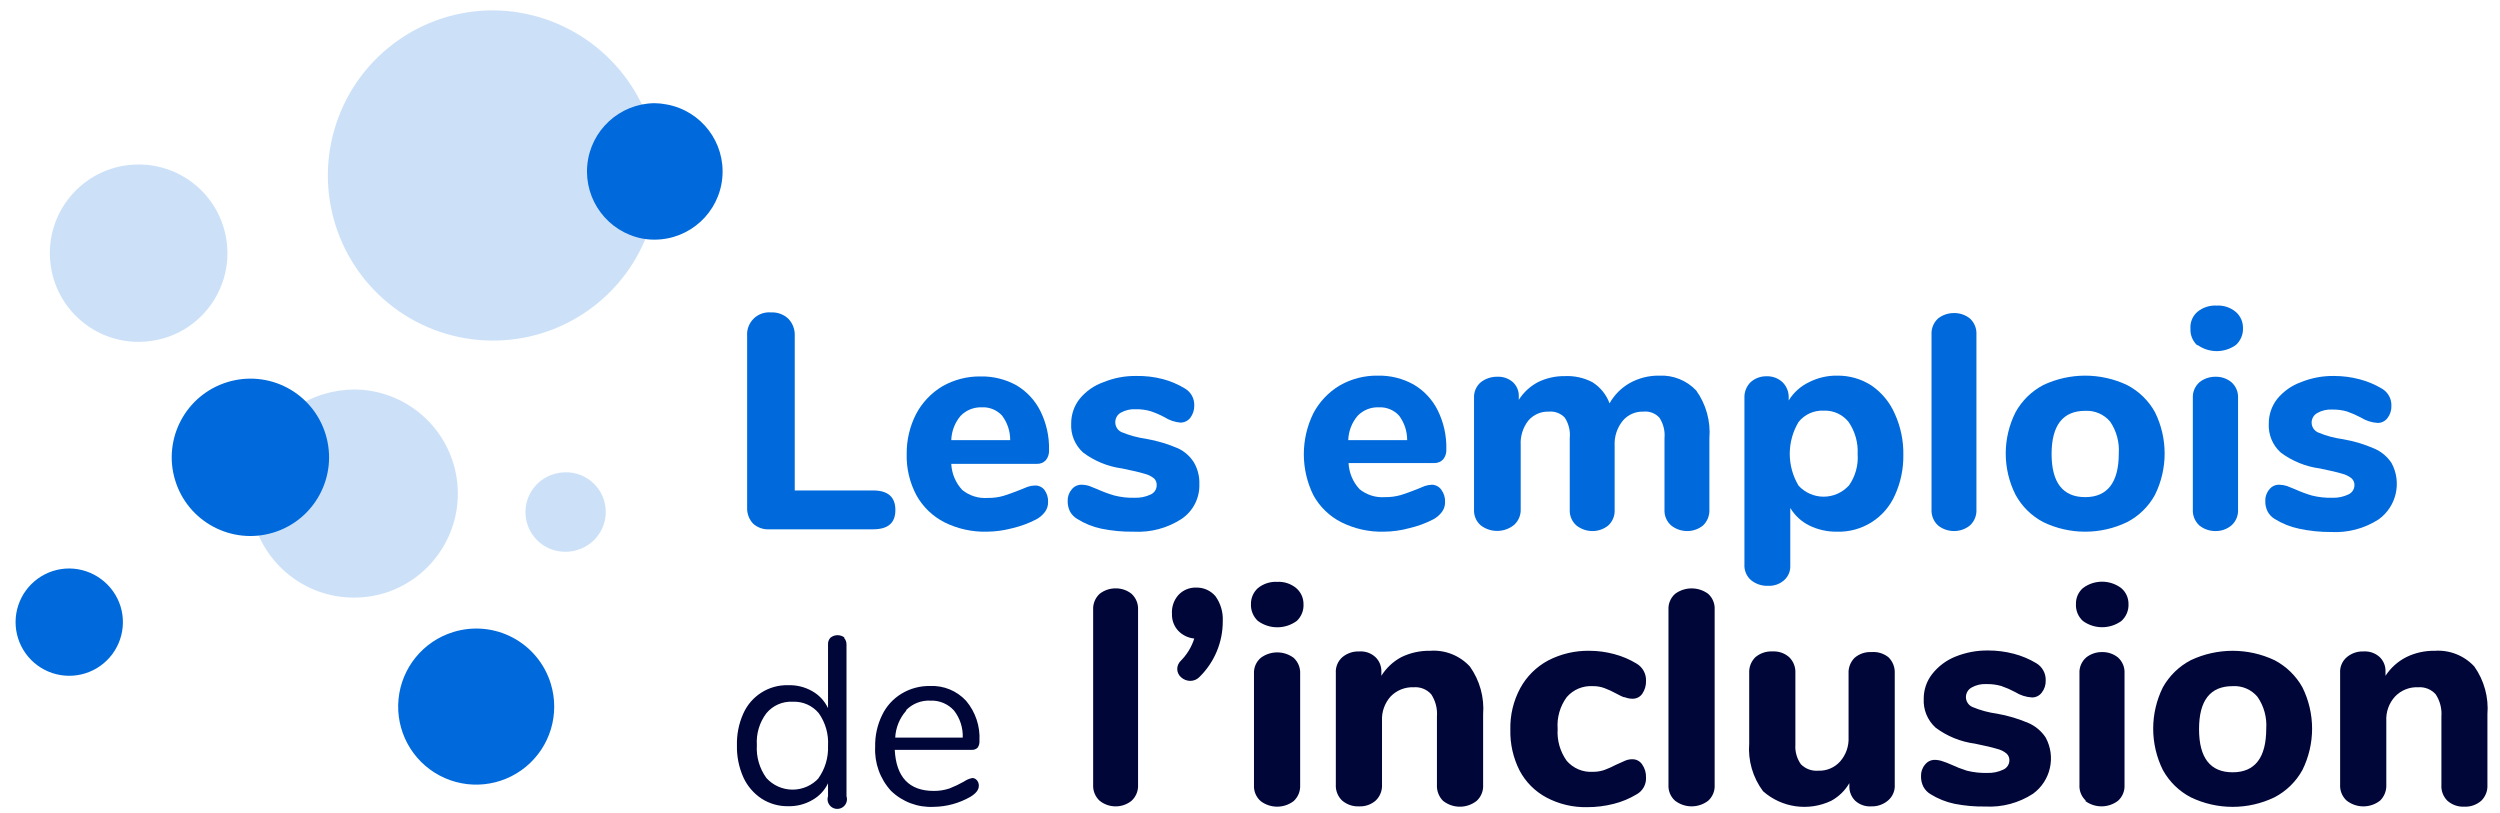
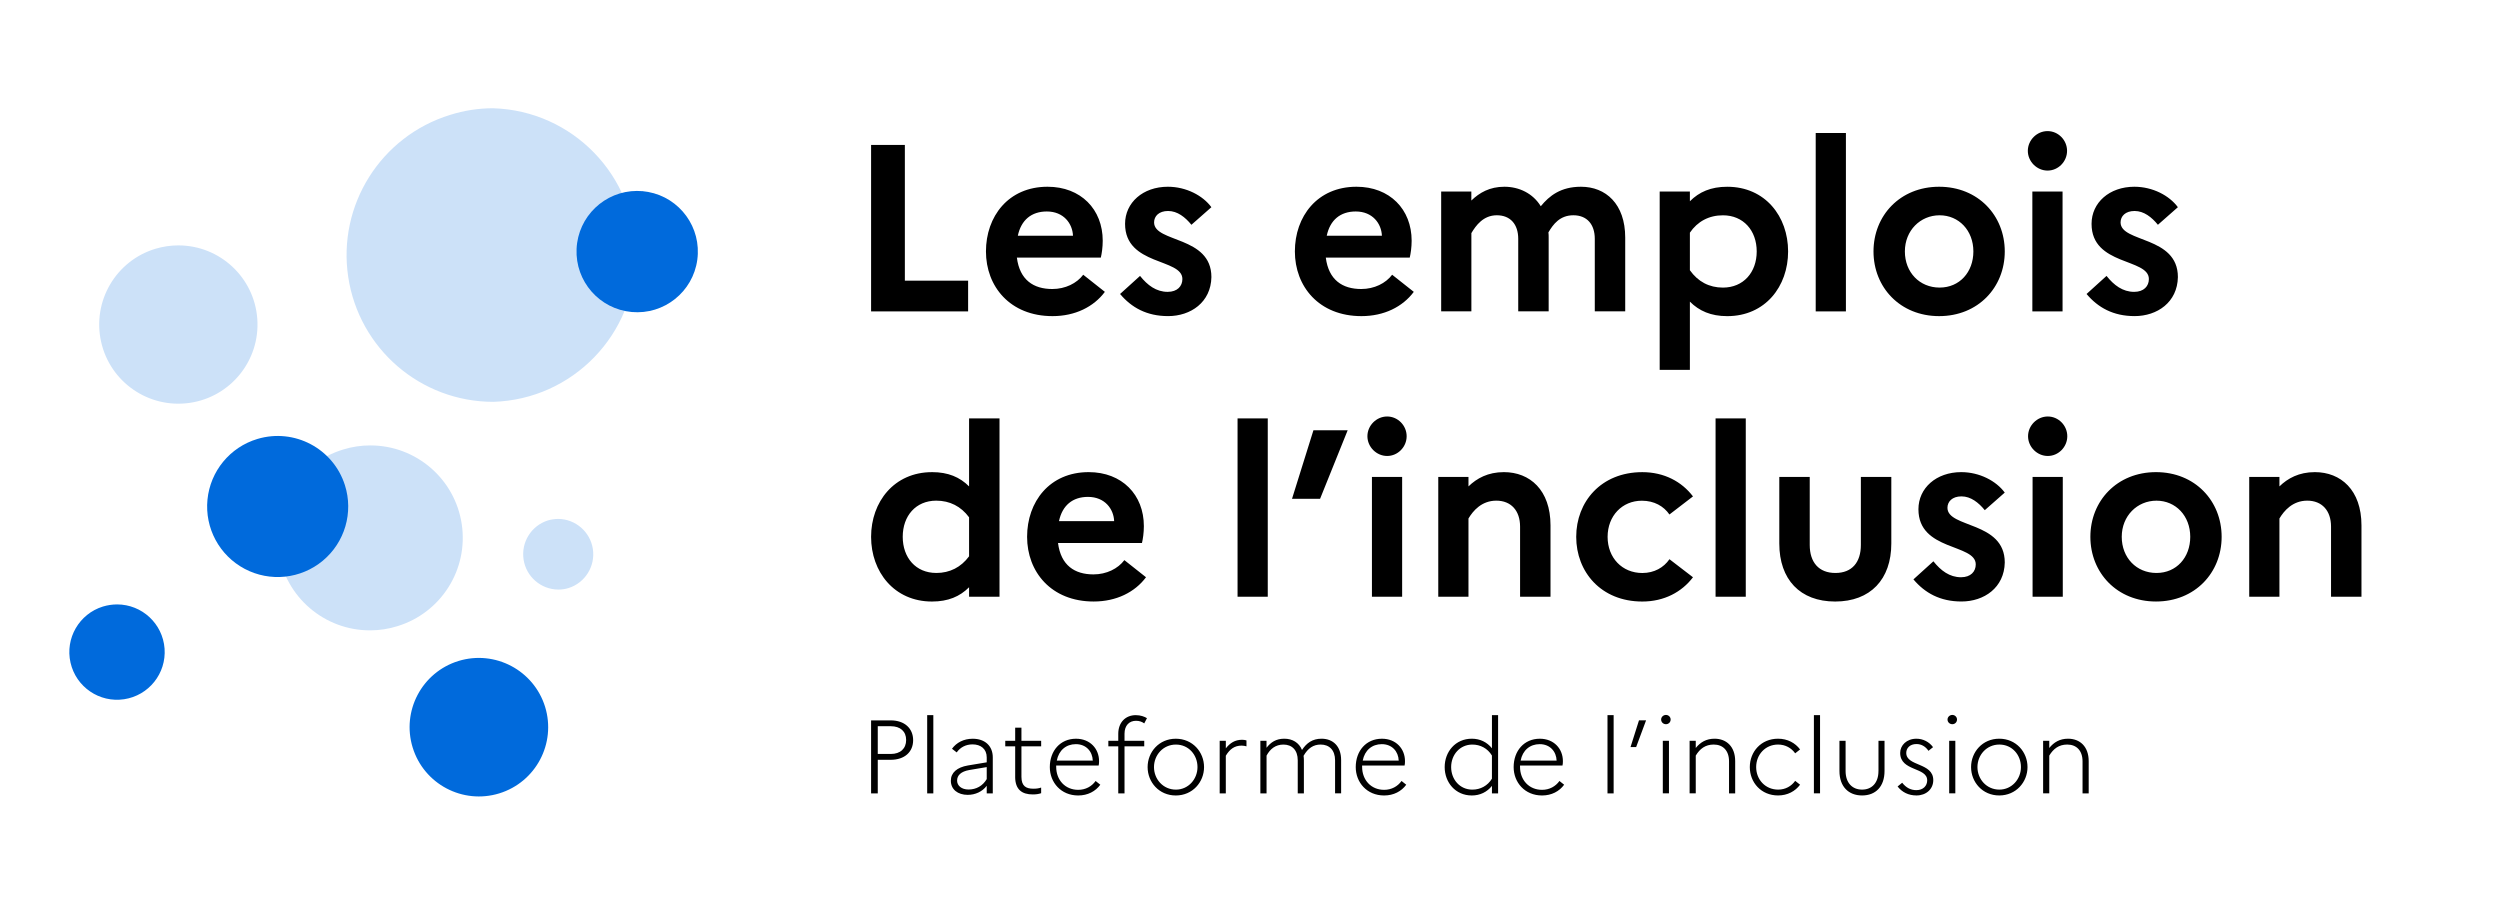
- <svg xmlns="http://www.w3.org/2000/svg" width="785" height="255" viewBox="0 0 785 255" preserveAspectRatio="xMinYMin meet" fill="none">
-   <path d="M236.45 164.4a6.957 6.957 0 01-1.85-5v-53.95a6.9 6.9 0 017.5-7.35 7.3 7.3 0 015.45 2 7.245 7.245 0 012 5.35V154h24.6c4.65 0 7 2.05 7 6.15 0 4.1-2.35 6.05-7 6.05H241.6a6.95 6.95 0 01-5.15-1.8z" fill="#006ADC" />
-   <path fill-rule="evenodd" clip-rule="evenodd" d="M329.1 157.65a6.046 6.046 0 00-1.2-3.9 3.698 3.698 0 00-3-1.3 7.6 7.6 0 00-2.2.4l-2.6 1.05c-1.9.75-3.55 1.35-5 1.8-1.625.463-3.31.682-5 .65a11.299 11.299 0 01-7.95-2.5 12.898 12.898 0 01-3.45-8.2h26.85a3.649 3.649 0 002.85-1.15 4.649 4.649 0 001-3.2 26.148 26.148 0 00-2.7-12.2 19.601 19.601 0 00-7.5-8.1 22.397 22.397 0 00-11.3-2.8 23.548 23.548 0 00-12 3.1 22.291 22.291 0 00-8.25 8.7 26.957 26.957 0 00-2.95 12.5 26.15 26.15 0 003.05 13 20.896 20.896 0 008.8 8.5 28.24 28.24 0 0013.35 2.95 31.937 31.937 0 008-1.1 32.546 32.546 0 007.55-2.8 8.362 8.362 0 002.7-2.35 5 5 0 00.95-3.05zm-30.4-19.45a12.447 12.447 0 012.95-7.65 8.85 8.85 0 016.65-2.65 8.048 8.048 0 016.35 2.6 12.697 12.697 0 012.55 7.7h-18.5z" fill="#006ADC" />
-   <path d="M345.8 166a23.263 23.263 0 01-7.55-3.05 6.206 6.206 0 01-2.25-2.3 7.009 7.009 0 01-.75-3.3 5.3 5.3 0 011.25-3.65 3.85 3.85 0 013.05-1.5 8.449 8.449 0 012.5.4l2.6 1.05a40.292 40.292 0 005.3 1.95c2.091.528 4.245.763 6.4.7a10.848 10.848 0 005-1.05 3.15 3.15 0 001.85-2.85 2.796 2.796 0 00-.8-2.15 7.445 7.445 0 00-3.05-1.5c-1.45-.45-3.8-1-7-1.65a26.153 26.153 0 01-12.25-5 11.404 11.404 0 01-3.75-9.1 12.45 12.45 0 012.65-7.75 16.906 16.906 0 017.5-5.25 26.15 26.15 0 0110.35-1.95 30.88 30.88 0 018.15.95 26.088 26.088 0 017 2.95 5.95 5.95 0 013 5.4 6.252 6.252 0 01-1.25 3.85 3.899 3.899 0 01-3.1 1.5 11.149 11.149 0 01-5-1.7 28.495 28.495 0 00-4.4-1.9 15.887 15.887 0 00-4.65-.6 8.597 8.597 0 00-4.7 1.1 3.4 3.4 0 00-1.7 3 3.351 3.351 0 002 3.1 32.04 32.04 0 007.75 2.1 44.98 44.98 0 0110 3 11.84 11.84 0 015 4.5 12.8 12.8 0 011.65 6.8 12.65 12.65 0 01-5.6 10.85 25.003 25.003 0 01-15 4 47.212 47.212 0 01-10.2-.95z" fill="#006ADC" />
-   <path fill-rule="evenodd" clip-rule="evenodd" d="M453.751 157.65a6.057 6.057 0 00-1.2-3.9 3.703 3.703 0 00-2.9-1.55 8.235 8.235 0 00-2.25.4l-2.55 1.05c-1.9.75-3.55 1.35-5 1.8a17.28 17.28 0 01-5 .65 11.297 11.297 0 01-7.95-2.5 12.898 12.898 0 01-3.45-8.2h26.85a3.753 3.753 0 002.85-1.15 4.654 4.654 0 001-3.2 26.16 26.16 0 00-2.7-12.2 19.405 19.405 0 00-7.55-8.1 22.106 22.106 0 00-11.25-2.8 23.294 23.294 0 00-12 3.1 22.298 22.298 0 00-8.25 8.7 29.147 29.147 0 000 25.75 20.645 20.645 0 008.8 8.5 28.237 28.237 0 0013.35 2.95 31.227 31.227 0 007.95-1.1 32.157 32.157 0 007.6-2.8 8.362 8.362 0 002.7-2.35 5.006 5.006 0 00.95-3.05zm-30.4-19.45a12.447 12.447 0 012.95-7.65 8.75 8.75 0 016.65-2.65 8.05 8.05 0 016.35 2.6 12.71 12.71 0 012.55 7.7h-18.5z" fill="#006ADC" />
-   <path d="M532.6 122.6a22.648 22.648 0 014.15 15V160a6.496 6.496 0 01-2 5 7.796 7.796 0 01-5 1.75 8.053 8.053 0 01-5-1.75 6.203 6.203 0 01-2.1-5v-22.4a9.997 9.997 0 00-1.6-6.45 5.949 5.949 0 00-5-1.9 8.1 8.1 0 00-6.45 2.8A11.505 11.505 0 00507 140v20a6.294 6.294 0 01-2 5 7.796 7.796 0 01-5 1.75 8.053 8.053 0 01-5-1.75 6.203 6.203 0 01-2.1-5v-22.4a9.992 9.992 0 00-1.55-6.45 6.1 6.1 0 00-5-1.9 8.1 8.1 0 00-6.45 2.8 11.5 11.5 0 00-2.4 7.75v20a6.346 6.346 0 01-2.05 5 8.45 8.45 0 01-10.45.2 6.104 6.104 0 01-2.15-5v-35a6.053 6.053 0 012.15-5 8.15 8.15 0 015-1.7 6.996 6.996 0 015 1.65 5.845 5.845 0 011.9 4.65v.95a15.945 15.945 0 016-5.55 18.553 18.553 0 018.4-1.9 16.955 16.955 0 018.7 1.9 13.252 13.252 0 015.4 6.65 16.704 16.704 0 016.3-6.35 18.446 18.446 0 019.25-2.35 14.999 14.999 0 0111.65 4.65z" fill="#006ADC" />
-   <path fill-rule="evenodd" clip-rule="evenodd" d="M595 130a20.892 20.892 0 00-7.35-8.95 19.397 19.397 0 00-10.8-3.1 18.85 18.85 0 00-8.8 2.05 15.005 15.005 0 00-6.4 5.75V125a6.547 6.547 0 00-1.95-5 6.999 6.999 0 00-5-1.85 7.252 7.252 0 00-5 1.85 6.551 6.551 0 00-1.95 5v52.15a6.104 6.104 0 002.05 5 8.002 8.002 0 005.4 1.8 7.095 7.095 0 005-1.75 5.798 5.798 0 001.95-4.6v-18.1a14.405 14.405 0 005.95 5.5 19.194 19.194 0 008.7 1.95A19.25 19.25 0 00595 155.5a29.387 29.387 0 002.65-12.6A30 30 0 00595 130zm-11.7 12.55a15.298 15.298 0 01-2.8 10v-.05a10.698 10.698 0 01-15.75 0 19.45 19.45 0 010-20 9.5 9.5 0 017.9-3.55 9.4 9.4 0 017.85 3.6 16.339 16.339 0 012.8 10z" fill="#006ADC" />
-   <path d="M608.55 165a6.353 6.353 0 01-2.05-5v-55a6.353 6.353 0 012.05-5 8.001 8.001 0 015-1.7 7.798 7.798 0 015 1.7 6.347 6.347 0 012.05 5v55a6.346 6.346 0 01-2.05 5 7.853 7.853 0 01-5 1.75 8.005 8.005 0 01-5-1.75z" fill="#006ADC" />
-   <path fill-rule="evenodd" clip-rule="evenodd" d="M632.9 155.4a21.104 21.104 0 008.7 8.55 30.3 30.3 0 0026.3 0 20.9 20.9 0 008.75-8.55 29.247 29.247 0 000-26 21.1 21.1 0 00-8.75-8.5 30.8 30.8 0 00-26.3 0 21.248 21.248 0 00-8.7 8.5 28.804 28.804 0 000 26zm29.7-23a15.997 15.997 0 012.7 10c0 9.05-3.55 13.7-10.55 13.7-7 0-10.55-4.55-10.55-13.55S647.75 129 654.75 129a9.599 9.599 0 017.85 3.4zm25.2-29.25a6.701 6.701 0 002.2 5.35v-.2a10.35 10.35 0 0012.1 0 6.85 6.85 0 002.2-5.35 6.552 6.552 0 00-2.25-5 8.6 8.6 0 00-6-2A8.8 8.8 0 00690 97.9a6.4 6.4 0 00-2.2 5.25zm.75 56.85a6.35 6.35 0 002.05 5 7.902 7.902 0 005.05 1.75 7.601 7.601 0 005-1.75 6.2 6.2 0 002.1-5v-35a6.2 6.2 0 00-2.1-5 7.55 7.55 0 00-5-1.7 7.946 7.946 0 00-5 1.7 6.2 6.2 0 00-2.1 5v35z" fill="#006ADC" />
-   <path d="M721.85 166a23.491 23.491 0 01-7.6-3.05 6.06 6.06 0 01-2.2-2.3 6.997 6.997 0 01-.75-3.3 5.3 5.3 0 011.25-3.65 3.8 3.8 0 013.05-1.5 8.693 8.693 0 012.5.4l2.6 1.05a39.575 39.575 0 005.25 1.95c2.108.524 4.278.76 6.45.7a10.745 10.745 0 005-1.05 3.2 3.2 0 001.9-2.85 2.798 2.798 0 00-.85-2.15 7.502 7.502 0 00-3-1.5c-1.45-.45-3.8-1-7-1.65a26.346 26.346 0 01-12.3-5 11.399 11.399 0 01-3.75-9.1 12.452 12.452 0 012.65-7.75 17.2 17.2 0 017.45-5.25 26.5 26.5 0 0110.35-1.95 31.591 31.591 0 018.1 1.05 26.778 26.778 0 017 2.95 5.998 5.998 0 012.95 5.4 5.95 5.95 0 01-1.25 3.85 3.8 3.8 0 01-3.05 1.5 11.141 11.141 0 01-5.3-1.7 30.375 30.375 0 00-4.35-1.9 15.887 15.887 0 00-4.65-.6 8.502 8.502 0 00-4.7 1.1 3.45 3.45 0 00-1.75 3 3.4 3.4 0 002.05 3.1 30.64 30.64 0 007.75 2.1 43.608 43.608 0 0110 3 12.3 12.3 0 015.3 4.5 13.75 13.75 0 01-4 17.65 25.003 25.003 0 01-15 4 46.399 46.399 0 01-10.1-1.05z" fill="#006ADC" />
-   <path fill-rule="evenodd" clip-rule="evenodd" d="M265.8 202.35a3.054 3.054 0 00-.8-2.1h.25a3.55 3.55 0 00-4.5 0 2.847 2.847 0 00-.75 2.1v20a12.004 12.004 0 00-5-5.35 14.35 14.35 0 00-7.45-1.85 14.999 14.999 0 00-14.15 8.9 22.906 22.906 0 00-2 10 23.358 23.358 0 002 10 15.954 15.954 0 005.7 6.7 15.003 15.003 0 008.45 2.4c2.61.056 5.186-.601 7.45-1.9a11.852 11.852 0 005-5.3V250a3.05 3.05 0 105.8 0v-47.65zM260 234.2a16.4 16.4 0 01-3.1 10.3l.2-.2a11.1 11.1 0 01-16.45 0 15.954 15.954 0 01-3-10.35 14.999 14.999 0 013-10 9.998 9.998 0 018.25-3.6 10.001 10.001 0 018.2 3.6 16.055 16.055 0 012.9 10.25zm47.35 12.55a2.551 2.551 0 00-.6-1.75 1.849 1.849 0 00-1.45-.7 6.856 6.856 0 00-2.6 1.1 35.967 35.967 0 01-4.5 2.15c-1.609.548-3.3.818-5 .8-7.7 0-11.8-4.3-12.25-12.9H305a2.501 2.501 0 001.95-.65 3.3 3.3 0 00.6-2.2 17.944 17.944 0 00-4.2-12.55 14.5 14.5 0 00-11.3-4.65 16.744 16.744 0 00-8.95 2.4 15.85 15.85 0 00-6.1 6.7 21.546 21.546 0 00-2.2 10 19.054 19.054 0 005 13.85 17.953 17.953 0 0013.4 5 23.747 23.747 0 0011.5-3.15c1.75-1.05 2.65-2.2 2.65-3.45zM281.1 231.6a13.798 13.798 0 013.45-8.45v-.2a10 10 0 017.65-2.95 9.4 9.4 0 017.35 3.1 13 13 0 012.75 8.5h-21.2z" fill="#000638" />
-   <path d="M345.3 251.45a6.35 6.35 0 01-2.05-5v-55a6.35 6.35 0 012.05-5 7.993 7.993 0 015-1.7 7.797 7.797 0 015 1.7 6.346 6.346 0 012.05 5v55a6.346 6.346 0 01-2.05 5 7.853 7.853 0 01-5 1.75 8.005 8.005 0 01-5-1.75zm36.35-64.25a12.351 12.351 0 012.3 7.8 24.397 24.397 0 01-7.2 17.45 4 4 0 01-3 1.35 4.352 4.352 0 01-2.85-1.1 3.452 3.452 0 01-1.25-2.65 3.6 3.6 0 011.05-2.5 17.247 17.247 0 004.3-7.05 8.054 8.054 0 01-5-2.4 7.4 7.4 0 01-2-5.35 8.103 8.103 0 012-5.9 7.3 7.3 0 015.6-2.35 7.698 7.698 0 016.05 2.7z" fill="#000638" />
-   <path fill-rule="evenodd" clip-rule="evenodd" d="M392.8 189.65A6.852 6.852 0 00395 195a10.35 10.35 0 0012.15 0 6.7 6.7 0 002.15-5.3 6.55 6.55 0 00-2.25-5 8.595 8.595 0 00-6-2 8.897 8.897 0 00-6.05 1.95 6.601 6.601 0 00-2.2 5zm.95 56.9a6.2 6.2 0 002.1 5 8.55 8.55 0 0010.35 0 6.35 6.35 0 002.05-5v-35a6.35 6.35 0 00-2.05-5 8.65 8.65 0 00-10.3 0 6.098 6.098 0 00-2.15 5v35z" fill="#000638" />
-   <path d="M461.55 209.3a22.846 22.846 0 014.15 15v22.15a6.298 6.298 0 01-2 5 8.5 8.5 0 01-10.6 0 6.605 6.605 0 01-1.9-5V225a11.146 11.146 0 00-1.8-7 6.647 6.647 0 00-5.5-2.2 9.502 9.502 0 00-7.25 2.9 10.653 10.653 0 00-2.7 7.65v20a6.448 6.448 0 01-1.95 5 7.402 7.402 0 01-5.25 1.85 7.651 7.651 0 01-5.35-1.85 6.451 6.451 0 01-1.95-5v-35a6.102 6.102 0 012.05-5 7.85 7.85 0 015.35-1.8 6.751 6.751 0 015 1.75 6.046 6.046 0 011.9 4.55v1.35a16.507 16.507 0 016.25-5.85 19.698 19.698 0 019-2 15.45 15.45 0 0112.55 4.95zm24 41.1a20.403 20.403 0 01-8.4-8.45 26.902 26.902 0 01-2.9-12.85 26.05 26.05 0 013.1-13 21.548 21.548 0 018.75-8.7 27.052 27.052 0 0113.05-3.05c2.619.004 5.225.358 7.75 1.05a26.442 26.442 0 016.95 2.95 5.999 5.999 0 013 5.4 6.798 6.798 0 01-1.15 4.05 3.6 3.6 0 01-3.1 1.6 6.163 6.163 0 01-2.35-.45c-.75 0-1.7-.7-2.9-1.25a26.892 26.892 0 00-3.6-1.65 9.991 9.991 0 00-3.6-.6 10 10 0 00-8.2 3.45 14.997 14.997 0 00-2.85 10 15.398 15.398 0 002.85 10 10 10 0 008.2 3.45 11.003 11.003 0 003.55-.55 29.985 29.985 0 003.7-1.65l2.9-1.3a5.692 5.692 0 012.3-.45 3.649 3.649 0 013.05 1.65 6.755 6.755 0 011.2 4.1 5.7 5.7 0 01-3 5.3 26.103 26.103 0 01-7.1 2.95c-2.76.709-5.6 1.061-8.45 1.05a26.094 26.094 0 01-12.75-3.05zm40.45 1.05a6.203 6.203 0 01-2.1-5v-55a6.203 6.203 0 012.1-5 8.75 8.75 0 0110.35 0 6.196 6.196 0 012.05 5v55a6.198 6.198 0 01-2.05 5 8.55 8.55 0 01-10.35 0zm66.95-45.1a6.55 6.55 0 012 5v35a6 6 0 01-2.1 5 7.752 7.752 0 01-5.3 1.85 6.85 6.85 0 01-5-1.75 6.15 6.15 0 01-1.85-4.6v-.95a14.7 14.7 0 01-5.7 5.55 19.6 19.6 0 01-21.4-3 22.153 22.153 0 01-4.35-15v-22.1a6.5 6.5 0 011.95-5 7.697 7.697 0 015.35-1.8 7.248 7.248 0 015.25 1.8 6.497 6.497 0 011.95 5v22.45a9.508 9.508 0 001.75 6.2 6.9 6.9 0 005.45 2 8.752 8.752 0 006.85-2.9 10.698 10.698 0 002.65-7.55v-20a6.504 6.504 0 011.9-5 7.503 7.503 0 015.3-1.8 7.55 7.55 0 015.3 1.6zm20.8 46.05a23.491 23.491 0 01-7.6-3.05 6.06 6.06 0 01-2.2-2.3 6.997 6.997 0 01-.75-3.3 5.3 5.3 0 011.25-3.65 3.8 3.8 0 013.05-1.5 7.355 7.355 0 012.5.45c.885.285 1.753.619 2.6 1a39.632 39.632 0 005 1.95c2.108.524 4.278.76 6.45.7 1.727.061 3.443-.3 5-1.05a3.202 3.202 0 001.9-2.85 2.798 2.798 0 00-.85-2.15 7.146 7.146 0 00-3-1.5c-1.45-.45-3.8-1-7-1.65a26.346 26.346 0 01-12.3-5 11.4 11.4 0 01-3.75-9.1 12.45 12.45 0 012.65-7.75 17.6 17.6 0 017.25-5.45 26.5 26.5 0 0110.35-1.95 31.591 31.591 0 018.1 1.05 26.778 26.778 0 017 2.95 6.049 6.049 0 012.95 5.4 5.847 5.847 0 01-1.25 3.85 3.8 3.8 0 01-3.05 1.5 11.152 11.152 0 01-5.3-1.7 30.375 30.375 0 00-4.35-1.9 15.887 15.887 0 00-4.65-.6 8.502 8.502 0 00-4.7 1.1 3.45 3.45 0 00-1.75 3 3.4 3.4 0 002.05 3.1 30.64 30.64 0 007.75 2.1 45.011 45.011 0 0110 3c2.14.974 3.96 2.534 5.25 4.5a13.75 13.75 0 01-4 17.65 25.003 25.003 0 01-15 4 46.363 46.363 0 01-9.6-.85z" fill="#000638" />
-   <path fill-rule="evenodd" clip-rule="evenodd" d="M651.85 189.65a6.701 6.701 0 002.2 5.35 10.299 10.299 0 0012.05 0 6.75 6.75 0 002.25-5.35 6.447 6.447 0 00-2.3-5 9.999 9.999 0 00-12 0 6.402 6.402 0 00-2.2 5zm1.1 56.8a6.201 6.201 0 002.05 5h-.3a8.55 8.55 0 0010.35 0 6.201 6.201 0 002.05-5v-35a6.199 6.199 0 00-2.05-5 7.693 7.693 0 00-5-1.7 7.897 7.897 0 00-5 1.7 6.203 6.203 0 00-2.1 5v35zm26.2-4.65a21.194 21.194 0 008.75 8.55 30.3 30.3 0 0026.3 0 21.2 21.2 0 008.75-8.55 29.247 29.247 0 000-26 21.395 21.395 0 00-8.75-8.5 30.8 30.8 0 00-26.3 0 21.395 21.395 0 00-8.75 8.5 29.247 29.247 0 000 26zm29.7-23a15.645 15.645 0 012.75 10c0 9.05-3.5 13.7-10.55 13.7-7.05 0-10.55-4.55-10.55-13.55s3.5-13.5 10.55-13.5a9.399 9.399 0 017.8 3.35z" fill="#000638" />
-   <path d="M776.95 209.3a22.846 22.846 0 014.1 15v22.15a6.446 6.446 0 01-1.95 5 7.65 7.65 0 01-5.35 1.85 7.45 7.45 0 01-5.25-1.85 6.407 6.407 0 01-1.9-5V225a11.146 11.146 0 00-1.8-7 6.7 6.7 0 00-5.5-2.2 9.4 9.4 0 00-7.25 2.9 10.505 10.505 0 00-2.75 7.65v20a6.598 6.598 0 01-1.9 5 8.5 8.5 0 01-10.6 0 6.302 6.302 0 01-2-5v-35a6 6 0 012.1-5 7.748 7.748 0 015.3-1.8 6.85 6.85 0 015 1.75 5.998 5.998 0 011.85 4.55v1.35a16.953 16.953 0 016.5-5.85 19.45 19.45 0 018.95-2 15.45 15.45 0 0112.45 4.95z" fill="#000638" />
-   <path d="M111.25 122.3c-3.253.02-6.486.508-9.6 1.45-15.518 4.696-25.239 20.068-22.83 36.101 2.409 16.033 16.217 27.87 32.43 27.799a32.21 32.21 0 009.6-1.45c15.373-4.823 24.942-20.126 22.549-36.059-2.394-15.933-16.037-27.748-32.149-27.841z" fill="#CCE1F8" />
-   <path d="M102.25 136.4c3.977 13.039-3.363 26.834-16.398 30.823-13.035 3.989-26.838-3.336-30.84-16.368-4.001-13.031 3.31-26.84 16.338-30.855a24.65 24.65 0 0130.9 16.4z" fill="#006ADC" />
-   <path d="M155 3.25c-22.392-.088-42.31 14.21-49.391 35.453-7.082 21.243.275 44.632 18.241 57.998 17.966 13.365 42.482 13.687 60.793.798 18.311-12.89 26.278-36.077 19.757-57.5-6.733-21.68-26.698-36.532-49.4-36.75z" fill="#CCE1F8" />
-   <path d="M205.5 32.4c-10.994.136-20.106 8.563-21.098 19.513-.992 10.95 6.457 20.878 17.248 22.987 1.286.24 2.592.358 3.9.35 11.059-.028 20.275-8.477 21.261-19.492.986-11.015-6.583-20.966-17.461-22.958a20.548 20.548 0 00-3.85-.4m-32.55 182.3a24.498 24.498 0 01-7.831 26.072 24.498 24.498 0 01-39.982-21.232 24.499 24.499 0 0117.213-21.09 24.448 24.448 0 0130.6 16.25zm-151.2-36.2a16.85 16.85 0 109.732 30.6 16.85 16.85 0 006.368-18.7 17 17 0 00-16.1-11.9z" fill="#006ADC" />
-   <path d="M177.6 148.3a13.2 13.2 0 00-3.65.55 12.449 12.449 0 00-8.823 13.793A12.45 12.45 0 00177.6 173.25a11.527 11.527 0 003.65-.55 12.45 12.45 0 00-3.65-24.4zM43.5 51.65c-15.381 0-27.85 12.469-27.85 27.85 0 15.381 12.469 27.85 27.85 27.85a28.766 28.766 0 008.15-1.2c13.22-4.011 21.5-17.107 19.457-30.77C69.064 61.719 57.314 51.62 43.5 51.65z" fill="#CCE1F8" />
+ <svg xmlns="http://www.w3.org/2000/svg" id="Emplois-Horizontal-Couleur" width="1325" height="483" viewBox="0 0 1325.04 483.33">
+   <defs>
+     <style>.cls-1{fill:#cce1f8}.cls-2{fill:#006adc}</style>
+   </defs>
+   <path d="M461.56 420.79h3.54v-17.82h6.86c7.36 0 11.9-4.15 11.9-10.4s-4.54-10.51-11.9-10.51h-10.4v38.73zm10.46-35.63c5.09 0 8.13 2.77 8.13 7.3s-3.04 7.41-8.13 7.41h-6.92v-14.72h6.92zm19.29 35.63h3.26v-41.5h-3.26v41.5zm21.57.77c3.87 0 7.64-1.66 10.01-4.81v4.04h3.21V401.7c0-6.14-4.2-9.9-10.62-9.9-4.81 0-8.63 2.05-11.01 5.31l2.49 1.94c1.88-2.66 4.81-4.26 8.41-4.26 4.37 0 7.52 2.43 7.52 6.92v2.6l-9.96 1.66c-5.86 1-9.07 3.87-9.07 8.08 0 4.59 3.6 7.52 9.02 7.52zm-5.7-7.58c0-2.77 2.05-4.81 6.47-5.59l9.24-1.55v6.36c-2.1 3.6-5.59 5.53-9.63 5.53-3.76 0-6.09-2.05-6.09-4.76zm30.79-1.99c0 6.81 3.65 9.35 9.35 9.35 1.77 0 3.15-.22 4.43-.66v-2.99c-1.11.39-2.32.61-4.09.61-3.76 0-6.36-1.22-6.36-6.31v-16.16h10.46v-2.93H541.3v-6.97h-3.32v6.97h-5.26v2.93h5.26v16.16zm45.16 4.2l-2.49-1.99c-2.05 2.88-5.31 4.7-9.24 4.7-6.86 0-11.67-5.15-11.67-12.23v-.66h22.52c.17-.66.22-1.49.22-2.32 0-6.58-4.76-11.9-12.23-11.9-8.35 0-13.89 6.42-13.89 15.05 0 8.13 5.92 15.05 15.05 15.05 5.09 0 9.18-2.21 11.73-5.7zm-12.95-21.52c5.42 0 8.8 3.87 8.96 8.74h-19.09c1.05-5.48 4.92-8.74 10.12-8.74zm17.21-1.77v2.93h5.26v24.95h3.32v-24.95h10.46v-2.93h-10.46v-3.76c0-4.37 2.49-6.86 6.09-6.86 1.77 0 3.15.5 4.37 1.38l1.44-2.77c-1.33-.83-3.37-1.6-5.92-1.6-5.53 0-9.3 3.93-9.3 9.9v3.71h-5.26zm35.77-1.11c-8.91 0-14.94 7.08-14.94 15.05s6.03 15.05 14.94 15.05 14.99-7.08 14.99-15.05-6.03-15.05-14.99-15.05zm.06 27c-6.81 0-11.62-5.59-11.62-11.95s4.81-11.95 11.62-11.95 11.45 5.53 11.45 11.95-4.87 11.95-11.45 11.95zm23.21 1.99h3.26v-19.97c2.1-3.49 4.59-5.37 8.41-5.37 1 0 1.72.17 2.55.39v-3.15c-.72-.22-1.55-.33-2.32-.33-3.76 0-6.36 1.66-8.63 4.54v-3.98h-3.26v27.89zm21.61 0h3.26v-20.03c1.88-3.54 4.76-5.86 8.96-5.86 4.54 0 7.58 2.93 7.58 8.35v17.54h3.26v-17.65c0-.77-.06-1.55-.17-2.27 2.32-4.04 5.2-5.98 9.07-5.98 4.54 0 7.64 2.93 7.64 8.35v17.54h3.21v-17.65c0-7.36-4.32-11.34-10.4-11.34-4.81 0-7.97 2.32-10.35 5.98-1.6-3.93-5.09-5.98-9.41-5.98s-7.14 1.88-9.41 4.81v-3.71h-3.26v27.89zm77.34-4.59l-2.49-1.99c-2.05 2.88-5.31 4.7-9.24 4.7-6.86 0-11.67-5.15-11.67-12.23v-.66h22.52c.17-.66.22-1.49.22-2.32 0-6.58-4.76-11.9-12.23-11.9-8.35 0-13.89 6.42-13.89 15.05 0 8.13 5.92 15.05 15.05 15.05 5.09 0 9.18-2.21 11.73-5.7zm-12.95-21.52c5.42 0 8.8 3.87 8.96 8.74H722.3c1.05-5.48 4.92-8.74 10.12-8.74zm33.34 12.17c0 8.13 5.7 15.05 14.39 15.05 4.37 0 8.08-1.83 10.68-5.09v3.98h3.26v-41.5h-3.26v17.59c-2.6-3.26-6.31-5.09-10.68-5.09-8.69 0-14.39 6.92-14.39 15.05zm3.43 0c0-6.58 4.65-11.95 11.23-11.95 4.26 0 8.08 1.99 10.4 5.81v12.28c-2.27 3.76-6.09 5.81-10.4 5.81-6.58 0-11.23-5.37-11.23-11.95zm59.93 9.35l-2.49-1.99c-2.05 2.88-5.31 4.7-9.24 4.7-6.86 0-11.67-5.15-11.67-12.23v-.66h22.52c.17-.66.22-1.49.22-2.32 0-6.58-4.76-11.9-12.23-11.9-8.35 0-13.89 6.42-13.89 15.05 0 8.13 5.92 15.05 15.05 15.05 5.09 0 9.18-2.21 11.73-5.7zm-12.95-21.52c5.42 0 8.8 3.87 8.96 8.74h-19.09c1.05-5.48 4.92-8.74 10.12-8.74zm35.94 26.11h3.26v-41.5h-3.26v41.5zm15.2-24.57l5.26-14.16h-3.76l-4.48 14.16h2.99zm15.8-12.12c1.38 0 2.49-1.05 2.49-2.49 0-1.33-1.11-2.43-2.49-2.43s-2.55 1.11-2.55 2.43c0 1.44 1.16 2.49 2.55 2.49zm-1.66 36.68h3.26v-27.89h-3.26v27.89zm14.21 0h3.26v-20.03c2.16-3.6 5.09-5.86 9.52-5.86 4.87 0 8.13 3.15 8.13 8.91v16.99h3.26v-17.1c0-7.69-4.59-11.9-10.95-11.9-4.37 0-7.52 1.88-9.96 4.92v-3.82h-3.26v27.89zm46.97-1.99c-6.86 0-11.67-5.37-11.67-11.95s4.81-11.95 11.62-11.95c3.87 0 7.08 1.83 9.07 4.65l2.6-2.05c-2.55-3.43-6.64-5.7-11.67-5.7-9.02 0-14.99 6.92-14.99 15.05s5.98 15.05 14.99 15.05c5.03 0 9.13-2.27 11.67-5.7l-2.6-2.05c-1.99 2.82-5.15 4.65-9.02 4.65zm18.95 1.99h3.26v-41.5h-3.26v41.5zm34.24-11.84c0 6.31-3.54 9.85-8.69 9.85s-8.74-3.54-8.74-9.85v-16.04h-3.26v15.99c0 8.3 4.81 13 12.01 13s11.9-4.7 11.9-13v-15.99h-3.21v16.04zm10.15 8.19c2.43 3.1 5.86 4.76 10.01 4.76 5.09 0 8.91-3.32 8.91-8.13 0-9.41-14.33-7.19-14.33-14.44 0-2.55 1.94-4.7 5.42-4.7 2.55 0 4.81 1.27 6.36 3.6l2.43-1.94a10.854 10.854 0 00-8.85-4.48c-5.15 0-8.58 3.49-8.58 7.52 0 9.85 14.33 7.47 14.33 14.55 0 2.88-2.1 5.2-5.75 5.2-2.99 0-5.42-1.27-7.52-3.93l-2.43 1.99zm29.02-33.03c1.38 0 2.49-1.05 2.49-2.49 0-1.33-1.11-2.43-2.49-2.43s-2.54 1.11-2.54 2.43c0 1.44 1.16 2.49 2.54 2.49zm-1.66 36.68h3.26v-27.89h-3.26v27.89zm26.55-28.99c-8.91 0-14.94 7.08-14.94 15.05s6.03 15.05 14.94 15.05 14.99-7.08 14.99-15.05-6.03-15.05-14.99-15.05zm.06 27c-6.81 0-11.62-5.59-11.62-11.95s4.81-11.95 11.62-11.95 11.45 5.53 11.45 11.95-4.87 11.95-11.45 11.95zm23.21 1.99h3.26v-20.03c2.16-3.6 5.09-5.86 9.52-5.86 4.87 0 8.13 3.15 8.13 8.91v16.99h3.26v-17.1c0-7.69-4.59-11.9-10.95-11.9-4.37 0-7.52 1.88-9.96 4.92v-3.82h-3.26v27.89zM461.56 76.85h17.91v72.02h33.55v16.27h-51.46V76.85zm96.24 90.81c-22.58 0-35.32-15.77-35.32-34.31s11.86-34.31 32.67-34.31c17.66 0 29.26 11.98 29.26 28.63 0 3.53-.5 6.81-1.01 8.96h-44.52c1.51 11.86 8.83 16.65 18.79 16.65 6.94 0 12.99-3.03 16.4-7.57l11.48 9.08c-5.93 7.95-15.77 12.87-27.75 12.87zm-18.42-42.63h29.26c-.25-6.43-4.92-12.87-13.87-12.87-8.2 0-13.62 4.54-15.39 12.87zm64.83 21.31c3.91 4.92 8.58 8.45 14.63 8.45 5.17 0 7.82-3.03 7.82-6.81 0-11.1-30.4-6.94-30.4-29.26 0-11.23 9.46-19.68 22.7-19.68 9.71 0 18.54 4.67 23.08 10.85l-10.59 9.33c-3.28-4.04-7.44-7.32-12.36-7.32s-7.44 2.78-7.44 6.05c0 10.85 30.4 7.06 30.4 29.01-.25 13.37-10.97 20.69-22.96 20.69-11.35 0-19.42-4.54-25.48-11.73l10.59-9.59zm117.43 21.32c-22.58 0-35.32-15.77-35.32-34.31s11.86-34.31 32.67-34.31c17.66 0 29.26 11.98 29.26 28.63 0 3.53-.5 6.81-1.01 8.96h-44.52c1.51 11.86 8.83 16.65 18.79 16.65 6.94 0 12.99-3.03 16.4-7.57l11.48 9.08c-5.93 7.95-15.77 12.87-27.75 12.87zm-18.42-42.63h29.26c-.25-6.43-4.92-12.87-13.87-12.87-8.2 0-13.62 4.54-15.39 12.87zm60.67-23.46h16.02v4.79c4.29-4.16 9.71-7.32 17.53-7.32s15.14 3.53 19.3 10.34c4.54-5.55 10.59-10.34 21.32-10.34 13.12 0 23.46 9.08 23.46 26.99v39.1h-16.14v-38.47c0-7.69-4.16-12.49-11.35-12.49s-10.72 4.79-13.24 9.08c.13.88.13 1.77.13 2.78v39.1h-16.14v-38.47c0-7.69-4.16-12.49-11.35-12.49s-11.1 5.42-13.5 9.46v41.5h-16.02v-63.57zm115.91 0h16.02v5.17c4.92-4.92 11.1-7.69 19.8-7.69 20.18 0 32.29 15.77 32.29 34.31s-12.11 34.31-32.29 34.31c-8.7 0-14.88-2.78-19.8-7.69v36.2H879.8v-94.6zm16.02 21.82v19.93c4.29 6.05 10.22 9.21 17.53 9.21 10.85 0 17.91-8.07 17.91-19.17s-7.06-19.17-17.91-19.17c-7.44 0-13.5 3.28-17.53 9.21zm66.73-52.85h16.02v94.6h-16.02v-94.6zm100.27 62.81c0 19.05-14.13 34.31-34.81 34.31s-34.81-15.26-34.81-34.31 14.13-34.31 34.81-34.31 34.81 15.26 34.81 34.31zm-16.65 0c0-11.1-7.69-19.17-17.91-19.17s-18.42 8.07-18.42 19.17 7.82 19.17 18.42 19.17 17.91-8.2 17.91-19.17zM1075.05 80c0-5.68 4.79-10.47 10.47-10.47s10.34 4.79 10.34 10.47-4.67 10.47-10.34 10.47-10.47-4.79-10.47-10.47zm2.4 21.57h16.02v63.57h-16.02v-63.57zm39.35 44.77c3.91 4.92 8.58 8.45 14.63 8.45 5.17 0 7.82-3.03 7.82-6.81 0-11.1-30.4-6.94-30.4-29.26 0-11.23 9.46-19.68 22.7-19.68 9.71 0 18.54 4.67 23.08 10.85l-10.59 9.33c-3.28-4.04-7.44-7.32-12.36-7.32s-7.44 2.78-7.44 6.05c0 10.85 30.4 7.06 30.4 29.01-.25 13.37-10.97 20.69-22.96 20.69-11.35 0-19.42-4.54-25.48-11.73l10.59-9.59zM493.85 250.4c8.58 0 14.76 2.65 19.68 7.57V221.9h16.14v94.6h-16.14v-5.04c-4.92 4.92-11.1 7.57-19.68 7.57-20.05 0-32.29-15.77-32.29-34.31s12.23-34.31 32.29-34.31zm2.27 53.48c7.19 0 13.12-3.03 17.41-8.83v-20.69c-4.29-5.8-10.22-8.83-17.41-8.83-10.85 0-17.78 8.07-17.78 19.17s6.94 19.17 17.78 19.17zm83.5 15.14c-22.58 0-35.32-15.77-35.32-34.31s11.86-34.31 32.67-34.31c17.66 0 29.26 11.98 29.26 28.63 0 3.53-.5 6.81-1.01 8.96H560.7c1.51 11.86 8.83 16.65 18.79 16.65 6.94 0 12.99-3.03 16.4-7.57l11.48 9.08c-5.93 7.95-15.77 12.87-27.75 12.87zm-18.41-42.63h29.26c-.25-6.43-4.92-12.86-13.87-12.86-8.2 0-13.62 4.54-15.39 12.86zm94.71-54.49h16.02v94.6h-16.02v-94.6zm28.89 42.63l11.35-36.33h18.16l-14.63 36.33h-14.88zm39.98-33.17c0-5.68 4.79-10.47 10.47-10.47s10.34 4.79 10.34 10.47-4.67 10.47-10.34 10.47-10.47-4.79-10.47-10.47zm2.4 21.57h16.02v63.57h-16.02v-63.57zm35.18 0h16.02v5.04c4.41-4.29 10.34-7.57 18.79-7.57 13.75 0 24.72 9.46 24.72 28.25v37.84h-16.14v-37.21c0-8.45-4.79-13.75-12.61-13.75s-12.36 5.42-14.76 9.46v41.5h-16.02v-63.57zm122.6 43.64l12.49 9.59c-5.93 7.82-15.26 12.87-26.87 12.87-21.95 0-35.06-15.77-35.06-34.31s13.12-34.31 35.06-34.31c11.6 0 20.94 5.05 26.87 12.87l-12.49 9.59c-3.03-4.41-8.07-7.31-14.63-7.31-10.47 0-18.16 8.07-18.16 19.17s7.69 19.17 18.42 19.17c6.31 0 11.35-2.9 14.38-7.31zm24.47-74.67h16.02v94.6h-16.02v-94.6zm77.07 31.03h16.14v35.32c0 19.04-11.1 30.78-29.77 30.78s-29.64-11.73-29.64-30.78v-35.32h16.14V289c0 9.21 4.79 14.88 13.62 14.88s13.5-5.68 13.5-14.88v-36.07zm38.47 44.77c3.91 4.92 8.58 8.45 14.63 8.45 5.17 0 7.82-3.03 7.82-6.81 0-11.1-30.4-6.94-30.4-29.26 0-11.23 9.46-19.68 22.7-19.68 9.71 0 18.54 4.67 23.08 10.85l-10.59 9.33c-3.28-4.04-7.44-7.32-12.36-7.32s-7.44 2.78-7.44 6.05c0 10.85 30.4 7.06 30.4 29.01-.25 13.37-10.97 20.69-22.96 20.69-11.35 0-19.42-4.54-25.48-11.73l10.59-9.59zm50.19-66.34c0-5.68 4.79-10.47 10.47-10.47s10.34 4.79 10.34 10.47-4.67 10.47-10.34 10.47-10.47-4.79-10.47-10.47zm2.4 21.57h16.02v63.57h-16.02v-63.57zm100.27 31.78c0 19.04-14.13 34.31-34.81 34.31s-34.81-15.26-34.81-34.31 14.13-34.31 34.81-34.31 34.81 15.26 34.81 34.31zm-16.65 0c0-11.1-7.69-19.17-17.91-19.17s-18.42 8.07-18.42 19.17 7.82 19.17 18.42 19.17 17.91-8.2 17.91-19.17zm31.28-31.78h16.02v5.04c4.41-4.29 10.34-7.57 18.79-7.57 13.75 0 24.72 9.46 24.72 28.25v37.84h-16.14v-37.21c0-8.45-4.79-13.75-12.61-13.75s-12.36 5.42-14.76 9.46v41.5h-16.02v-63.57z" />
+   <path class="cls-1" d="M196.04 236.23c-4.9-.01-9.76.72-14.44 2.17-23.3 7.04-37.9 30.1-34.29 54.17 3.6 24.07 24.32 41.84 48.66 41.75 4.9-.01 9.77-.77 14.44-2.24 23.17-7.13 37.64-30.13 34.05-54.1-3.59-23.97-24.17-41.72-48.41-41.74" />
+   <path class="cls-2" d="M182.5 257.33a37.399 37.399 0 01-11.69 40.02 37.42 37.42 0 01-41.47 4.35 37.419 37.419 0 01-19.74-36.72c1.48-15.11 11.96-27.83 26.51-32.18 19.57-5.86 40.22 5.07 46.39 24.54zm106.17 117.55c5.96 19.39-4.93 39.94-24.32 45.9-19.39 5.96-39.94-4.92-45.91-24.3-5.97-19.39 4.9-39.94 24.29-45.92 19.4-5.94 39.94 4.94 45.94 24.32zM61.66 320.56c-2.54.01-5.06.39-7.48 1.12-12.64 3.9-20.15 16.88-17.21 29.78 2.94 12.9 15.32 21.36 28.41 19.39 13.08-1.96 22.44-13.68 21.47-26.87-.98-13.2-11.96-23.41-25.19-23.42" />
+   <path class="cls-1" d="M295.63 275.21c-1.87.02-3.74.3-5.54.82-8.77 2.81-14.21 11.58-12.84 20.69 1.38 9.11 9.16 15.88 18.37 15.97 1.88.01 3.75-.26 5.54-.82 8.77-2.81 14.21-11.58 12.84-20.69-1.38-9.11-9.16-15.88-18.37-15.97M94.28 130.14c-4.16 0-8.29.61-12.27 1.8-21.04 6.36-33.6 27.87-28.82 49.32 4.78 21.45 25.3 35.58 47.05 32.4 21.74-3.18 37.35-22.6 35.79-44.52-1.56-21.92-19.77-38.92-41.74-38.99m166.92-72.74a75.71 75.71 0 00-22.9 3.52c-36.8 11.33-59.79 47.87-54.06 85.95 5.73 38.08 38.45 66.24 76.96 66.24 42.06-1.3 75.47-35.77 75.47-77.85s-33.42-76.55-75.47-77.85" />
+   <path class="cls-2" d="M337.45 101.26c-17.2.03-31.33 13.58-32.09 30.76-.76 17.18 12.14 31.92 29.27 33.46 17.13 1.54 32.44-10.67 34.76-27.71 2.32-17.04-9.18-32.89-26.1-35.98-1.92-.36-3.88-.54-5.84-.52" />
</svg>
